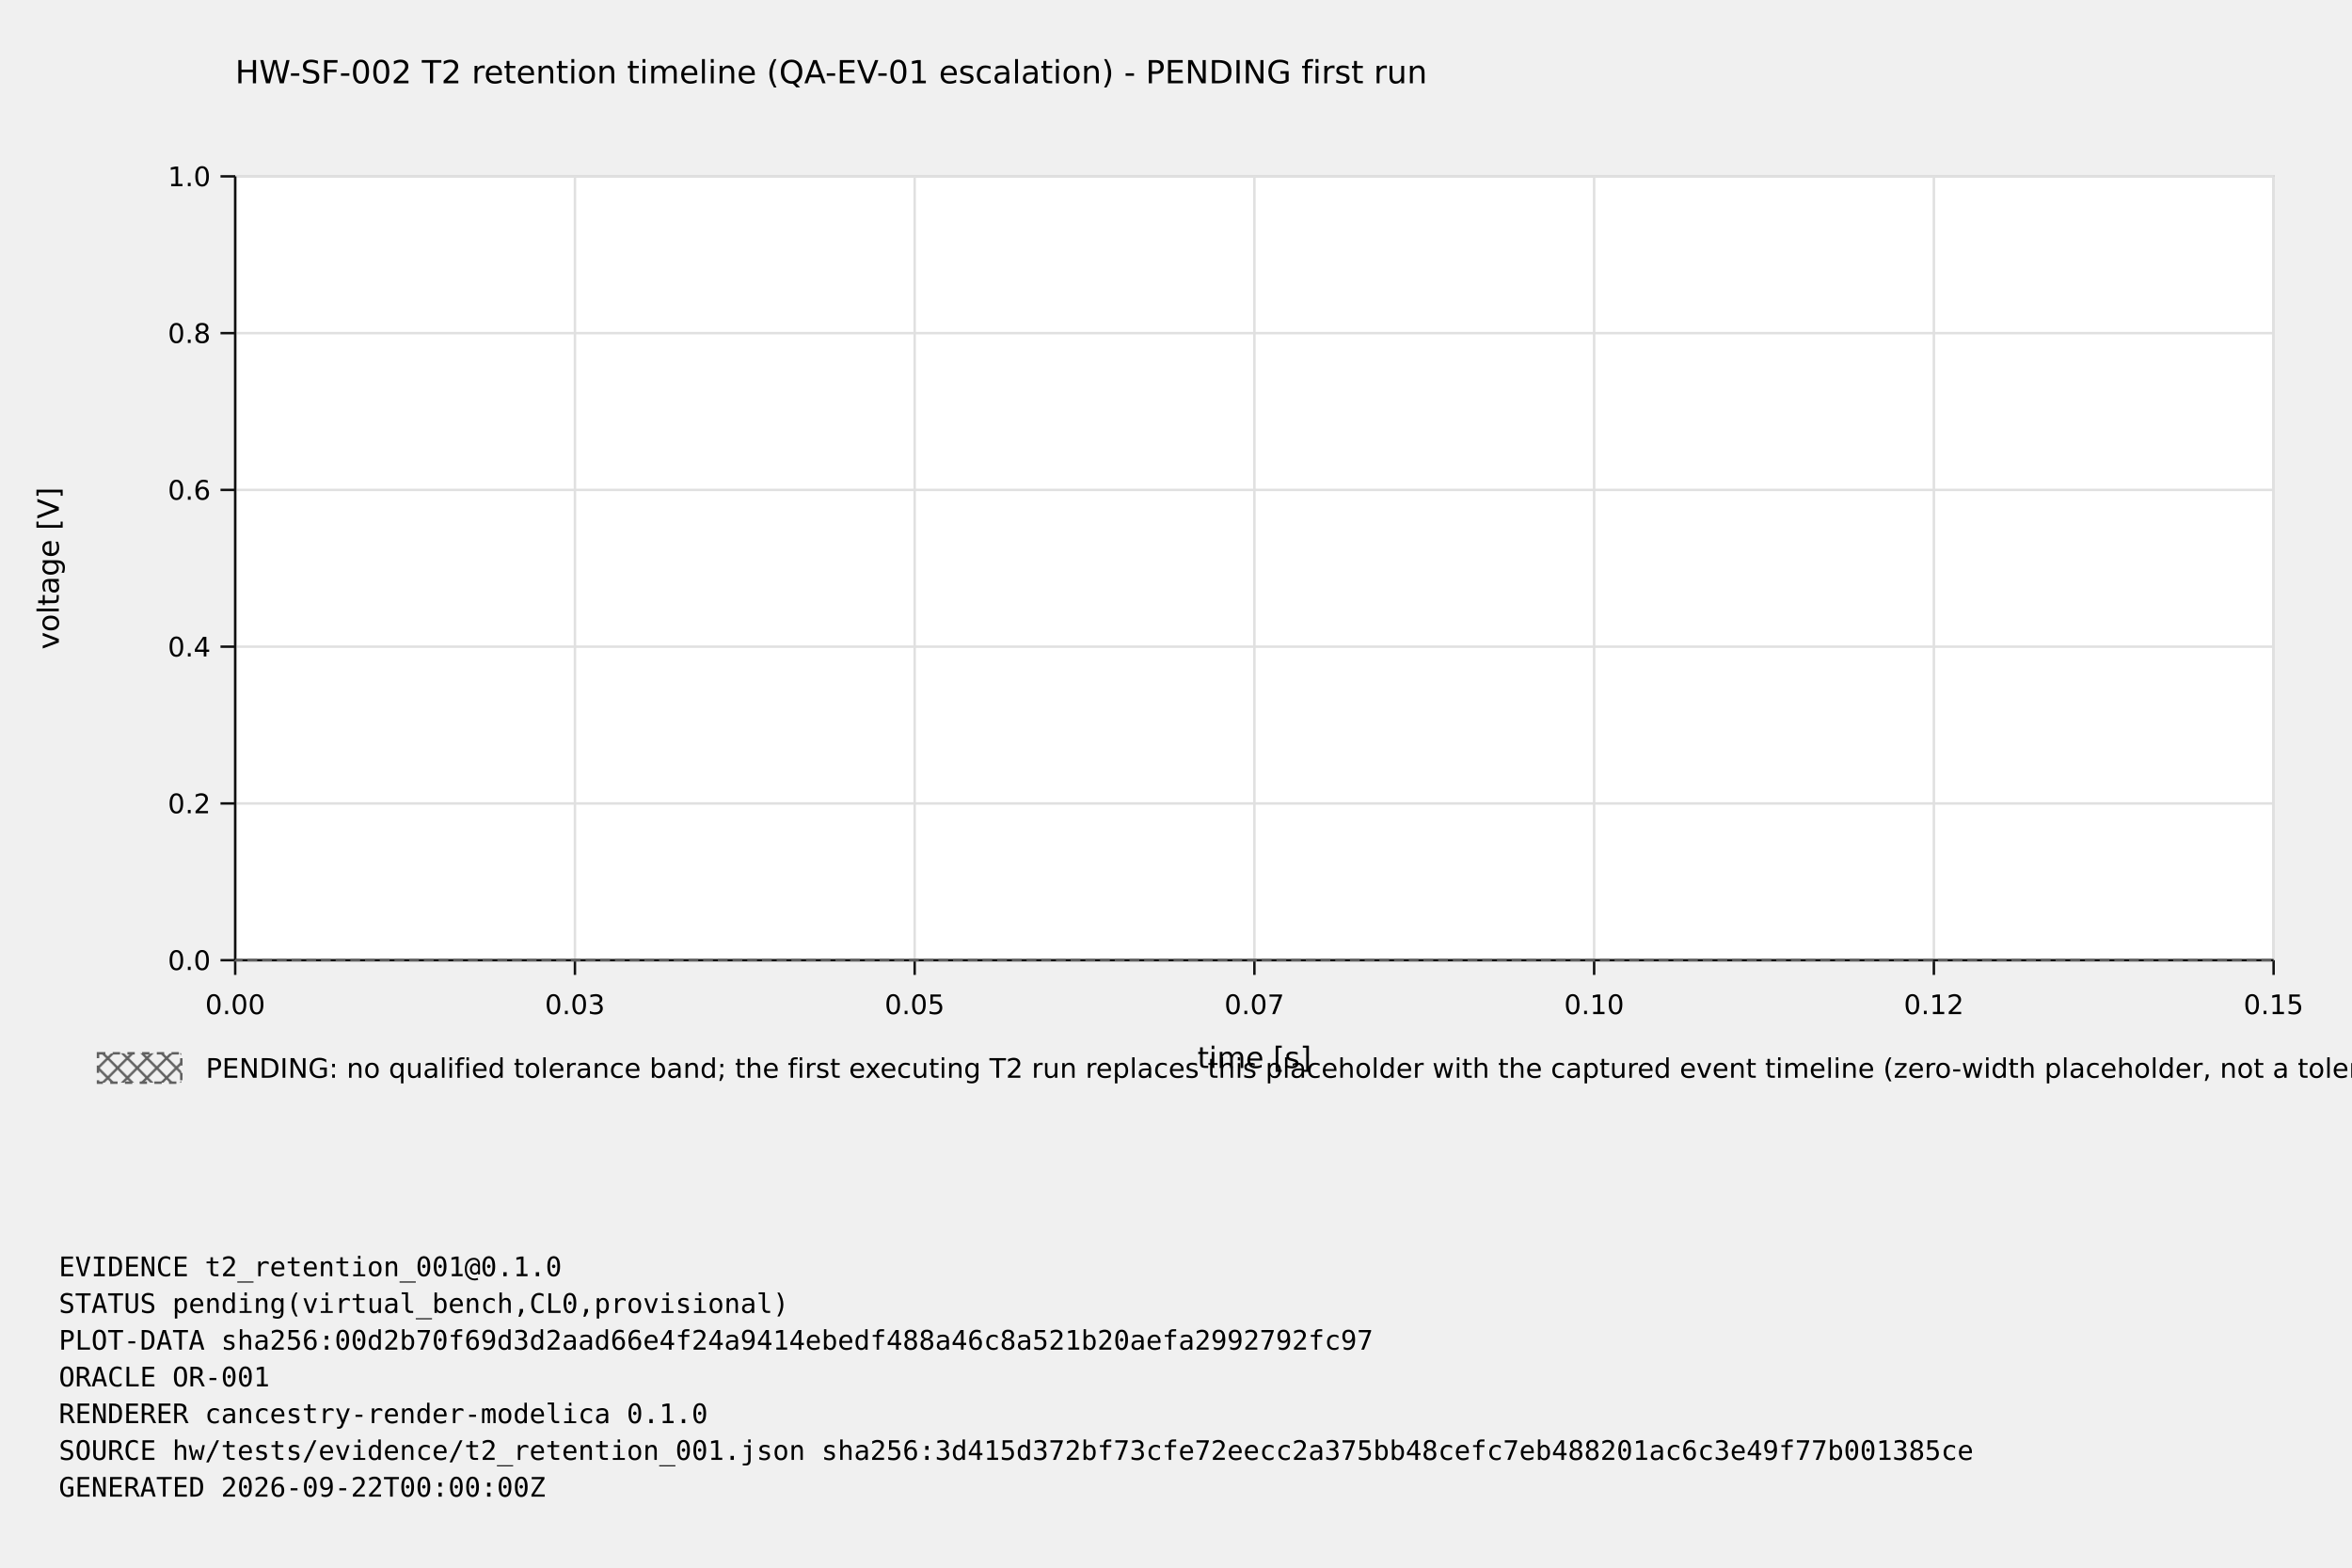
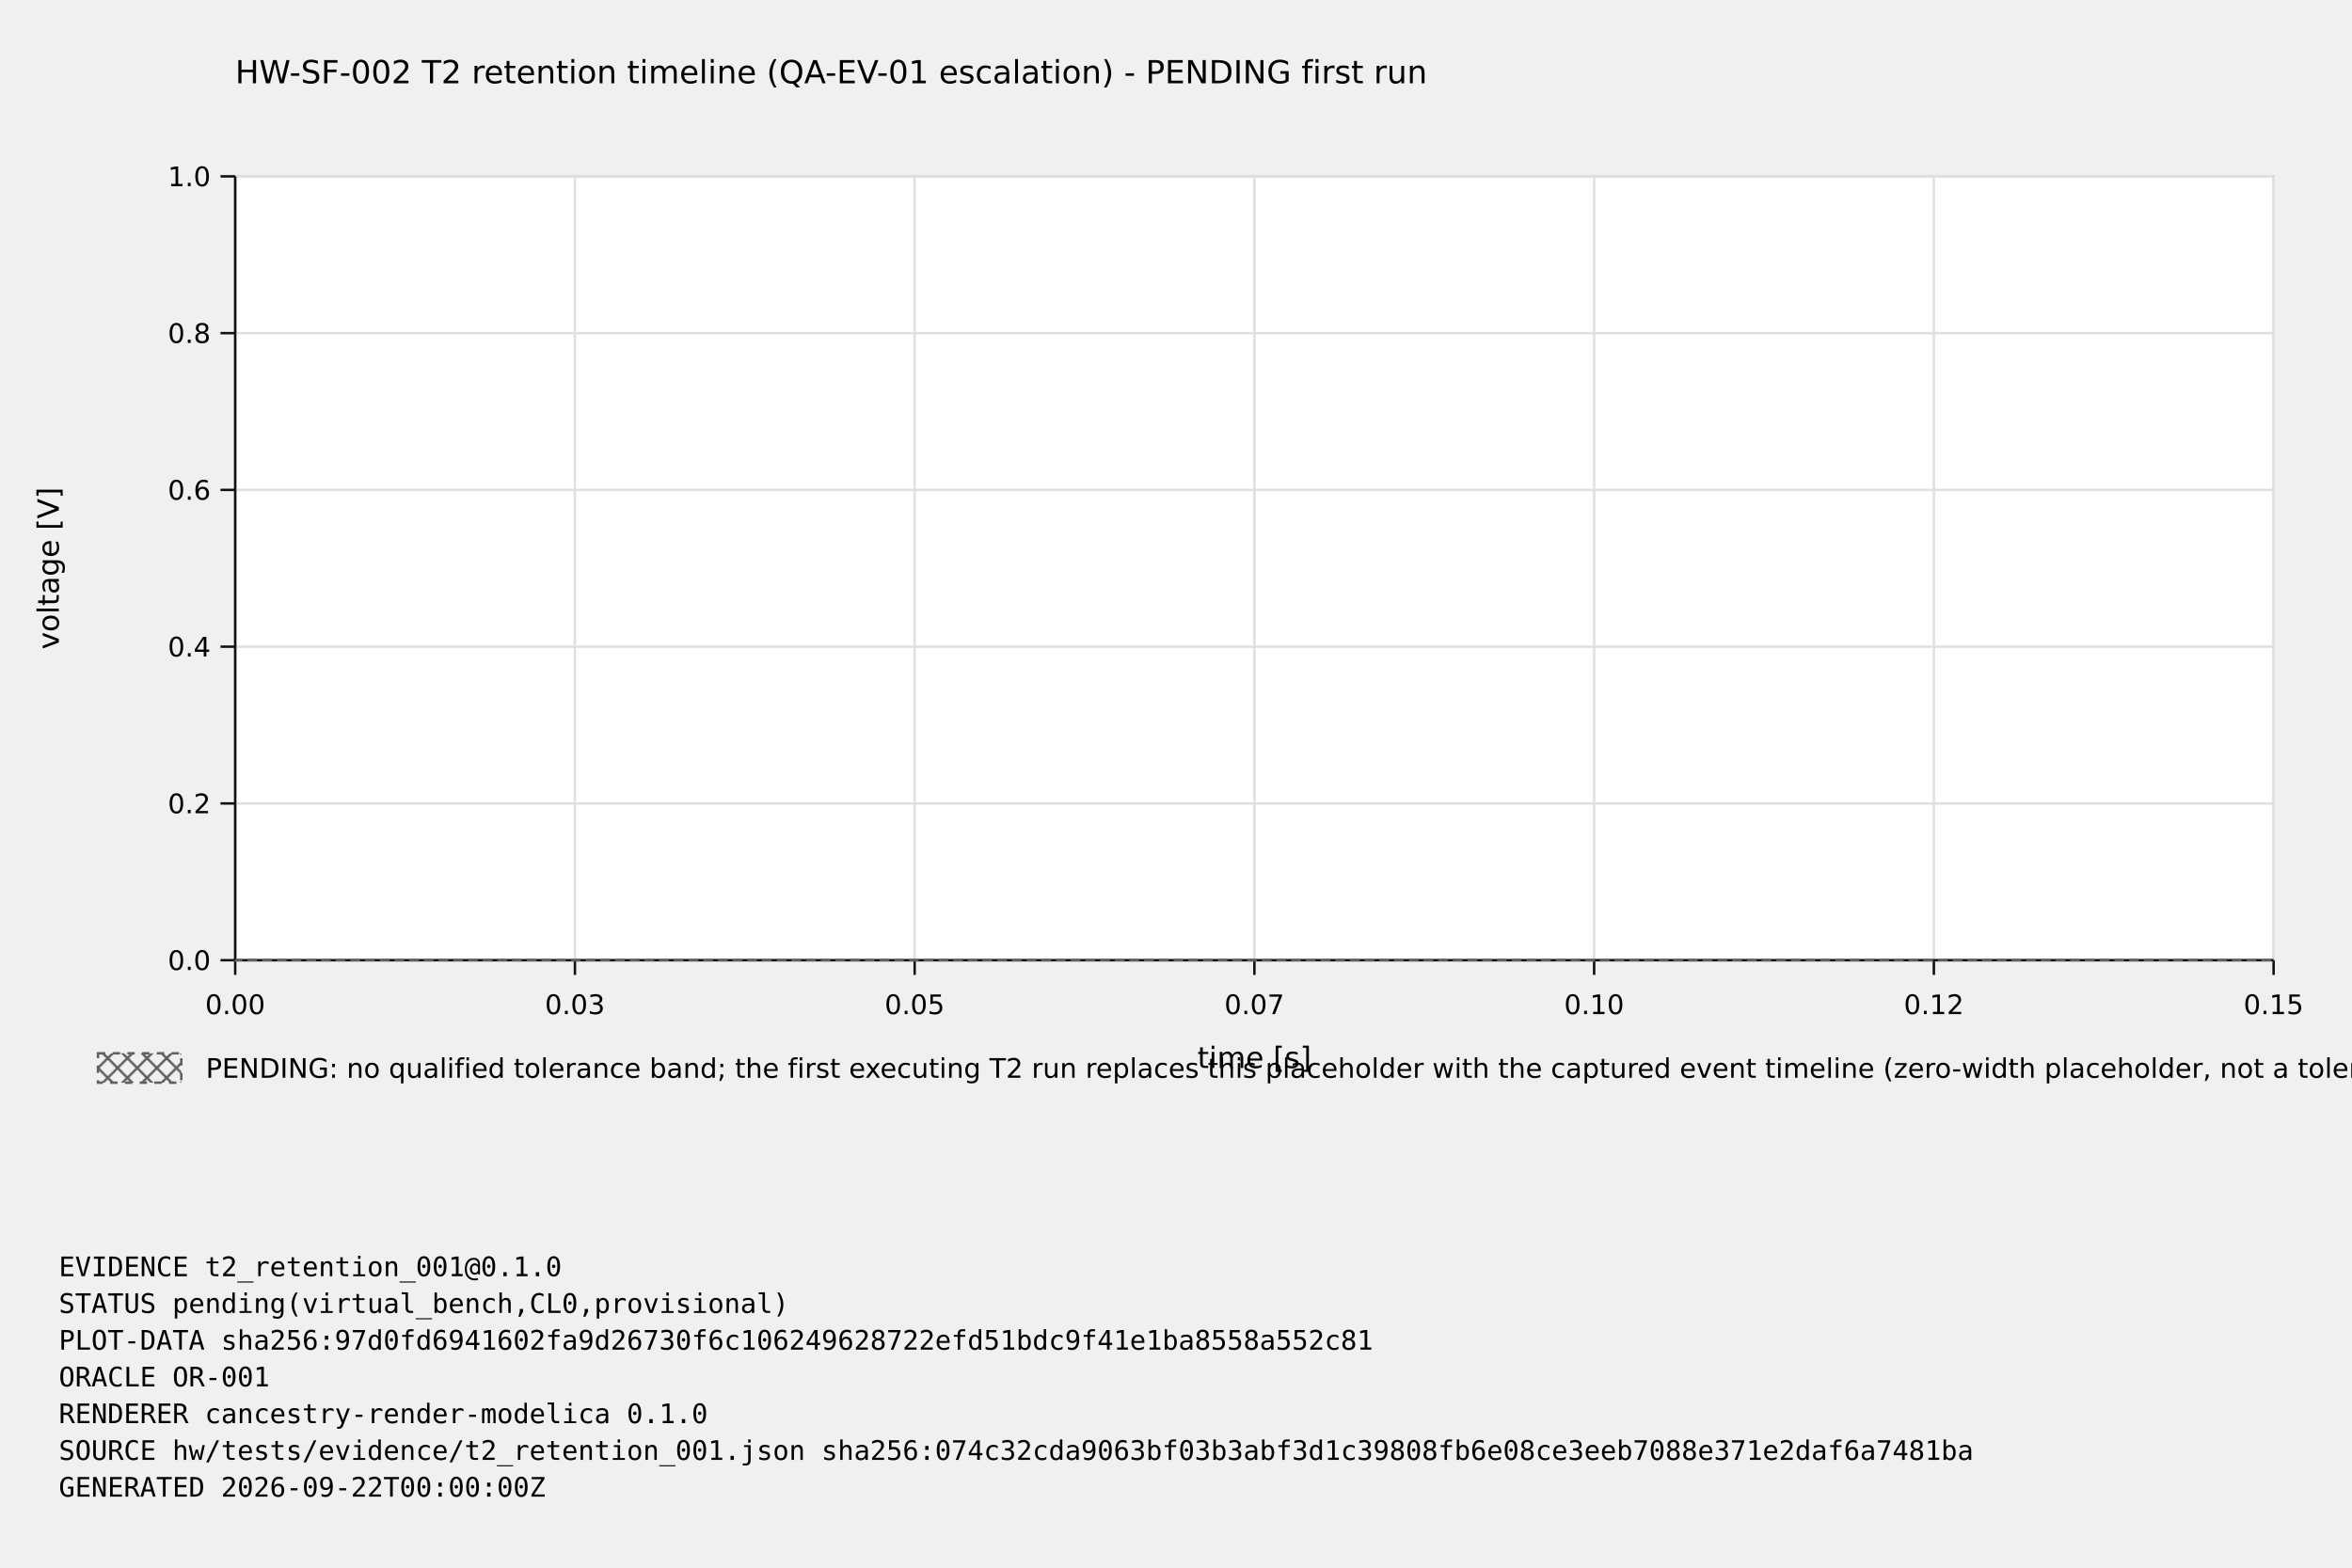
<svg xmlns="http://www.w3.org/2000/svg" width="960" height="640" viewBox="0 0 960 640" role="img" aria-labelledby="t2_retention_001-title t2_retention_001-desc">
  <defs>
    <pattern id="hatch-0" width="8" height="8" patternUnits="userSpaceOnUse">
      <line x1="0" y1="0" x2="8" y2="8" stroke="#606060" stroke-width="1" />
      <line x1="8" y1="0" x2="0" y2="8" stroke="#606060" stroke-width="1" />
    </pattern>
  </defs>
  <rect x="96" y="72" width="832" height="320" fill="#ffffff" stroke="#d0d0d0" />
  <line x1="96.000" y1="72" x2="96.000" y2="392" stroke="#e0e0e0" />
  <line x1="96.000" y1="392" x2="96.000" y2="398" stroke="#101010" />
  <text x="96.000" y="414" text-anchor="middle" font-family="DejaVu Sans, sans-serif" font-size="11">0.00</text>
  <line x1="234.667" y1="72" x2="234.667" y2="392" stroke="#e0e0e0" />
  <line x1="234.667" y1="392" x2="234.667" y2="398" stroke="#101010" />
  <text x="234.667" y="414" text-anchor="middle" font-family="DejaVu Sans, sans-serif" font-size="11">0.03</text>
  <line x1="373.333" y1="72" x2="373.333" y2="392" stroke="#e0e0e0" />
  <line x1="373.333" y1="392" x2="373.333" y2="398" stroke="#101010" />
  <text x="373.333" y="414" text-anchor="middle" font-family="DejaVu Sans, sans-serif" font-size="11">0.05</text>
  <line x1="512.000" y1="72" x2="512.000" y2="392" stroke="#e0e0e0" />
  <line x1="512.000" y1="392" x2="512.000" y2="398" stroke="#101010" />
  <text x="512.000" y="414" text-anchor="middle" font-family="DejaVu Sans, sans-serif" font-size="11">0.07</text>
  <line x1="650.667" y1="72" x2="650.667" y2="392" stroke="#e0e0e0" />
  <line x1="650.667" y1="392" x2="650.667" y2="398" stroke="#101010" />
  <text x="650.667" y="414" text-anchor="middle" font-family="DejaVu Sans, sans-serif" font-size="11">0.10</text>
  <line x1="789.333" y1="72" x2="789.333" y2="392" stroke="#e0e0e0" />
  <line x1="789.333" y1="392" x2="789.333" y2="398" stroke="#101010" />
  <text x="789.333" y="414" text-anchor="middle" font-family="DejaVu Sans, sans-serif" font-size="11">0.12</text>
  <line x1="928.000" y1="72" x2="928.000" y2="392" stroke="#e0e0e0" />
  <line x1="928.000" y1="392" x2="928.000" y2="398" stroke="#101010" />
  <text x="928.000" y="414" text-anchor="middle" font-family="DejaVu Sans, sans-serif" font-size="11">0.15</text>
  <line x1="96" y1="392.000" x2="928" y2="392.000" stroke="#e0e0e0" />
  <line x1="90" y1="392.000" x2="96" y2="392.000" stroke="#101010" />
  <text x="86" y="396.000" text-anchor="end" font-family="DejaVu Sans, sans-serif" font-size="11">0.0</text>
  <line x1="96" y1="328.000" x2="928" y2="328.000" stroke="#e0e0e0" />
  <line x1="90" y1="328.000" x2="96" y2="328.000" stroke="#101010" />
  <text x="86" y="332.000" text-anchor="end" font-family="DejaVu Sans, sans-serif" font-size="11">0.2</text>
  <line x1="96" y1="264.000" x2="928" y2="264.000" stroke="#e0e0e0" />
  <line x1="90" y1="264.000" x2="96" y2="264.000" stroke="#101010" />
  <text x="86" y="268.000" text-anchor="end" font-family="DejaVu Sans, sans-serif" font-size="11">0.4</text>
  <line x1="96" y1="200.000" x2="928" y2="200.000" stroke="#e0e0e0" />
  <line x1="90" y1="200.000" x2="96" y2="200.000" stroke="#101010" />
  <text x="86" y="204.000" text-anchor="end" font-family="DejaVu Sans, sans-serif" font-size="11">0.6</text>
  <line x1="96" y1="136.000" x2="928" y2="136.000" stroke="#e0e0e0" />
  <line x1="90" y1="136.000" x2="96" y2="136.000" stroke="#101010" />
  <text x="86" y="140.000" text-anchor="end" font-family="DejaVu Sans, sans-serif" font-size="11">0.8</text>
  <line x1="96" y1="72.000" x2="928" y2="72.000" stroke="#e0e0e0" />
  <line x1="90" y1="72.000" x2="96" y2="72.000" stroke="#101010" />
  <text x="86" y="76.000" text-anchor="end" font-family="DejaVu Sans, sans-serif" font-size="11">1.0</text>
  <line x1="96" y1="392" x2="928" y2="392" stroke="#101010" />
  <line x1="96" y1="72" x2="96" y2="392" stroke="#101010" />
  <text x="512" y="436" text-anchor="middle" font-family="DejaVu Sans, sans-serif" font-size="12">time [s]</text>
  <text x="24" y="232" text-anchor="middle" font-family="DejaVu Sans, sans-serif" font-size="12" transform="rotate(-90 24 232)">voltage [V]</text>
  <polygon points="96.000,392.000 928.000,392.000 928.000,392.000 96.000,392.000" fill="url(#hatch-0)" stroke="#606060" stroke-width="1" stroke-dasharray="3 3" />
  <text x="96" y="34" font-family="DejaVu Sans, sans-serif" font-size="13">HW-SF-002 T2 retention timeline (QA-EV-01 escalation) - PENDING first run</text>
  <g transform="translate(40,436)">
    <rect x="0" y="-6" width="34" height="12" fill="url(#hatch-0)" stroke="#606060" stroke-dasharray="3 3" />
    <text x="44" y="4" font-family="DejaVu Sans, sans-serif" font-size="11">PENDING: no qualified tolerance band; the first executing T2 run replaces this placeholder with the captured event timeline (zero-width placeholder, not a tolerance claim)</text>
  </g>
  <text x="24" y="521" font-family="DejaVu Sans Mono, monospace" font-size="11">EVIDENCE  t2_retention_001@0.1.0</text>
  <text x="24" y="536" font-family="DejaVu Sans Mono, monospace" font-size="11">STATUS  pending(virtual_bench,CL0,provisional)</text>
-   <text x="24" y="551" font-family="DejaVu Sans Mono, monospace" font-size="11">PLOT-DATA  sha256:00d2b70f69d3d2aad66e4f24a9414ebedf488a46c8a521b20aefa2992792fc97</text>
+   <text x="24" y="551" font-family="DejaVu Sans Mono, monospace" font-size="11">PLOT-DATA  sha256:97d0fd6941602fa9d26730f6c106249628722efd51bdc9f41e1ba8558a552c81</text>
  <text x="24" y="566" font-family="DejaVu Sans Mono, monospace" font-size="11">ORACLE  OR-001</text>
  <text x="24" y="581" font-family="DejaVu Sans Mono, monospace" font-size="11">RENDERER  cancestry-render-modelica 0.1.0</text>
-   <text x="24" y="596" font-family="DejaVu Sans Mono, monospace" font-size="11">SOURCE  hw/tests/evidence/t2_retention_001.json sha256:3d415d372bf73cfe72eecc2a375bb48cefc7eb488201ac6c3e49f77b001385ce</text>
+   <text x="24" y="596" font-family="DejaVu Sans Mono, monospace" font-size="11">SOURCE  hw/tests/evidence/t2_retention_001.json sha256:074c32cda9063bf03b3abf3d1c39808fb6e08ce3eeb7088e371e2daf6a7481ba</text>
  <text x="24" y="611" font-family="DejaVu Sans Mono, monospace" font-size="11">GENERATED  2026-09-22T00:00:00Z</text>
</svg>
